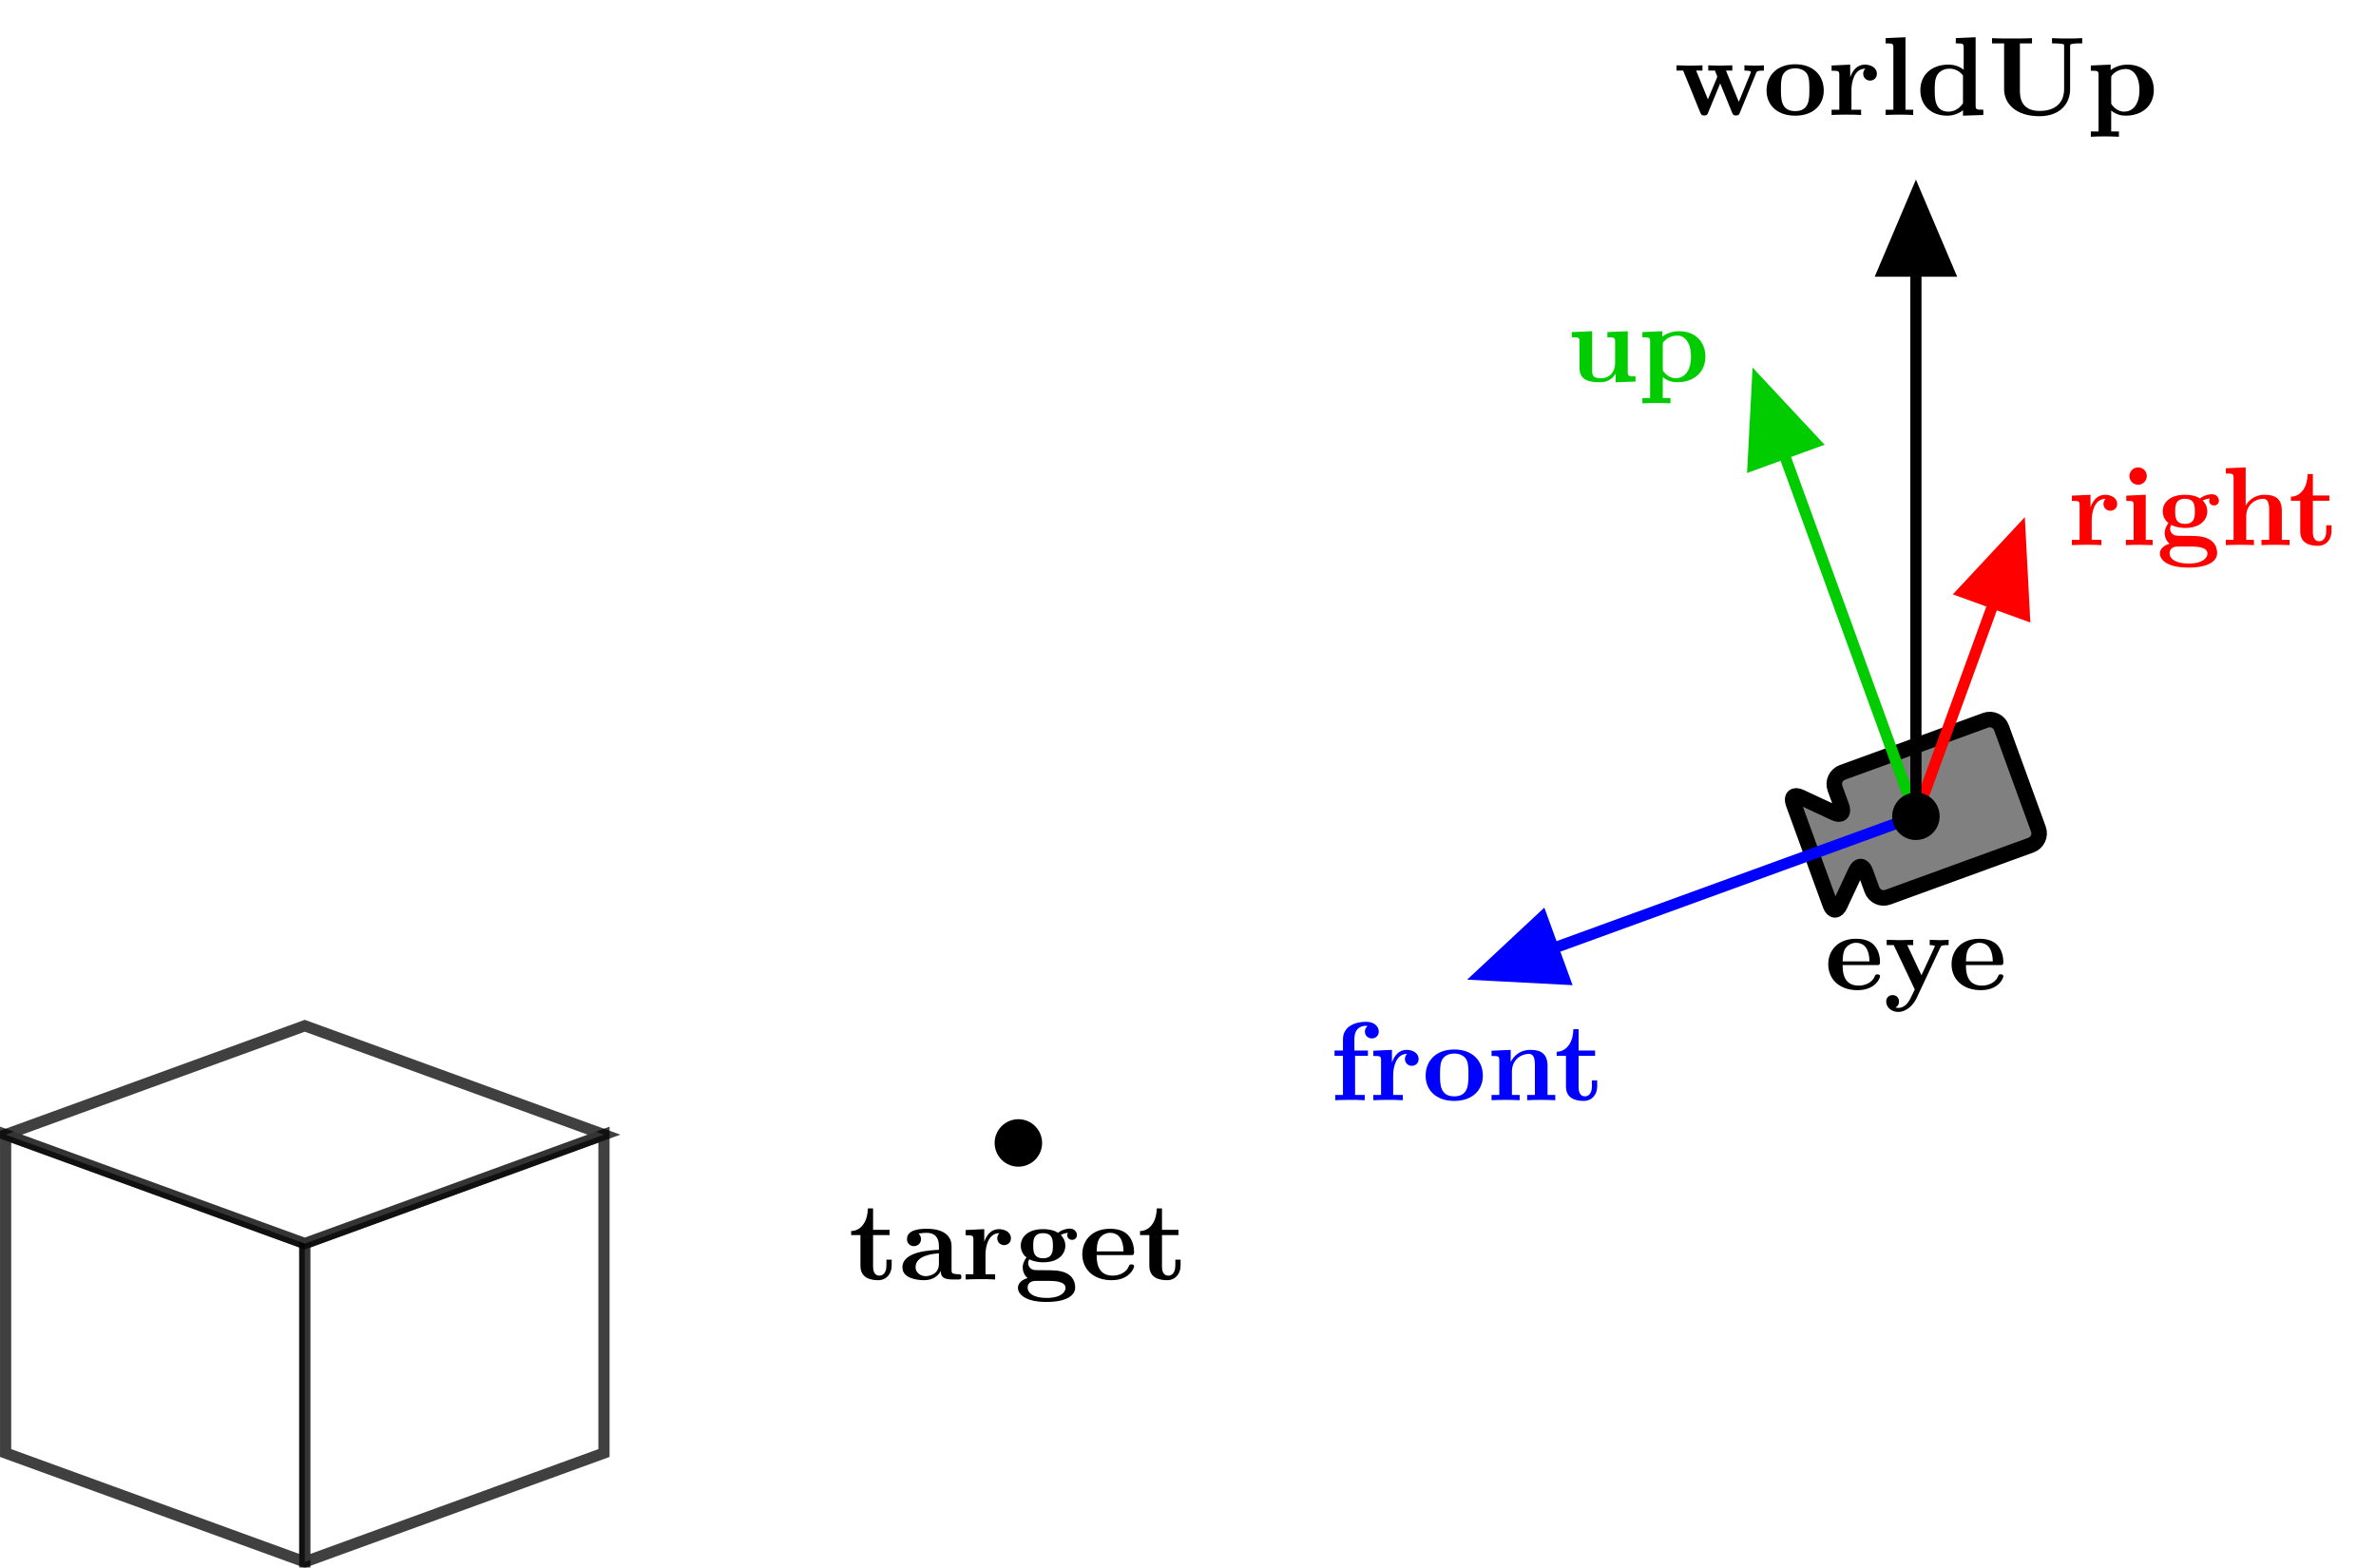
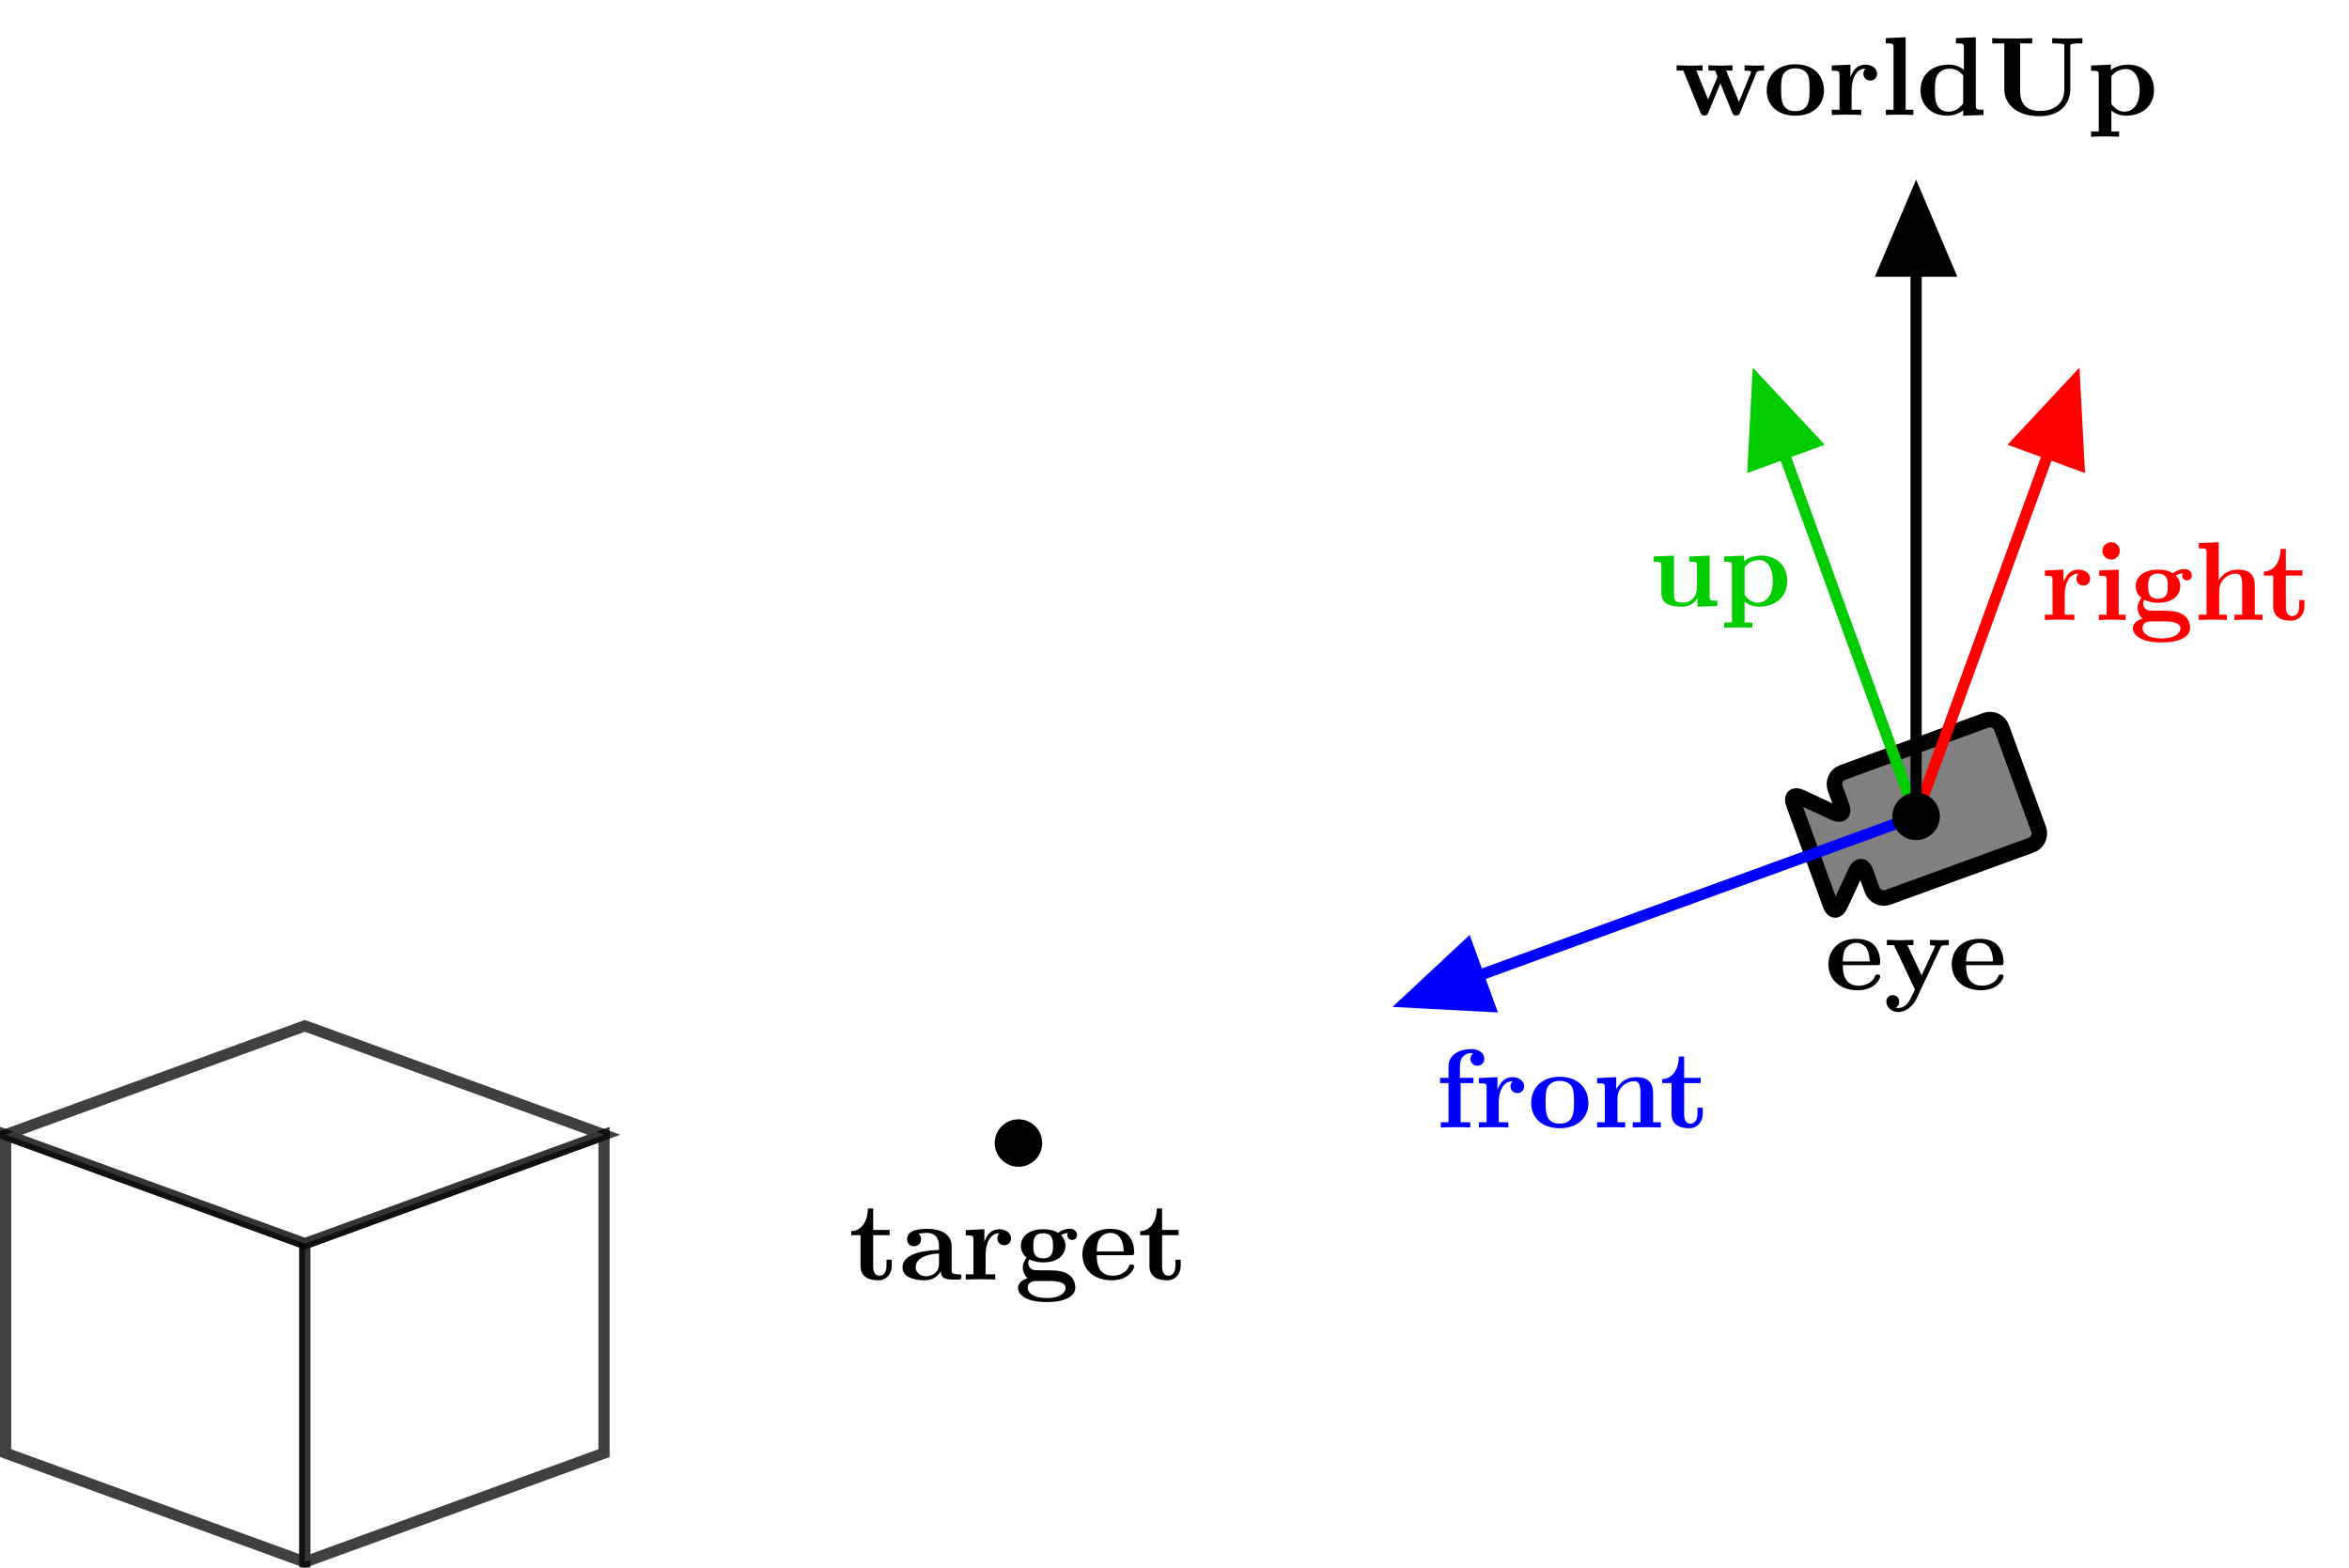
- <svg xmlns="http://www.w3.org/2000/svg" xmlns:xlink="http://www.w3.org/1999/xlink" width="211.541" height="139.572" viewBox="0 0 211.541 139.572">
+ <svg xmlns="http://www.w3.org/2000/svg" xmlns:xlink="http://www.w3.org/1999/xlink" width="209.117" height="139.572" viewBox="0 0 209.117 139.572">
  <defs>
    <g>
      <g id="glyph-0-0">
        <path d="M 1.031 -3.953 L 1.031 -1.219 C 1.031 -0.156 1.891 0.062 2.609 0.062 C 3.359 0.062 3.812 -0.516 3.812 -1.234 L 3.812 -1.766 L 3.344 -1.766 L 3.344 -1.25 C 3.344 -0.578 3.016 -0.344 2.734 -0.344 C 2.156 -0.344 2.156 -0.984 2.156 -1.203 L 2.156 -3.953 L 3.625 -3.953 L 3.625 -4.422 L 2.156 -4.422 L 2.156 -6.328 L 1.688 -6.328 C 1.688 -5.328 1.203 -4.344 0.203 -4.312 L 0.203 -3.953 Z M 1.031 -3.953 " />
      </g>
      <g id="glyph-0-1">
        <path d="M 3.734 -0.766 C 3.734 -0.453 3.734 0 4.766 0 L 5.25 0 C 5.438 0 5.562 0 5.562 -0.234 C 5.562 -0.469 5.438 -0.469 5.297 -0.469 C 4.688 -0.484 4.688 -0.609 4.688 -0.844 L 4.688 -2.984 C 4.688 -3.875 3.984 -4.516 2.5 -4.516 C 1.938 -4.516 0.719 -4.469 0.719 -3.594 C 0.719 -3.156 1.062 -2.969 1.328 -2.969 C 1.641 -2.969 1.969 -3.188 1.969 -3.594 C 1.969 -3.891 1.781 -4.062 1.75 -4.094 C 2.031 -4.141 2.344 -4.156 2.469 -4.156 C 3.203 -4.156 3.562 -3.734 3.562 -2.984 L 3.562 -2.641 C 2.844 -2.609 0.312 -2.516 0.312 -1.078 C 0.312 -0.125 1.562 0.062 2.25 0.062 C 3.047 0.062 3.516 -0.344 3.734 -0.766 Z M 3.562 -2.328 L 3.562 -1.391 C 3.562 -0.422 2.641 -0.297 2.391 -0.297 C 1.891 -0.297 1.484 -0.641 1.484 -1.094 C 1.484 -2.156 3.062 -2.297 3.562 -2.328 Z M 3.562 -2.328 " />
      </g>
      <g id="glyph-0-2">
        <path d="M 2.031 -3.359 L 2.031 -4.484 L 0.375 -4.406 L 0.375 -3.938 C 0.984 -3.938 1.062 -3.938 1.062 -3.547 L 1.062 -0.469 L 0.375 -0.469 L 0.375 0 C 0.719 -0.016 1.172 -0.031 1.625 -0.031 C 2 -0.031 2.641 -0.031 3 0 L 3 -0.469 L 2.141 -0.469 L 2.141 -2.219 C 2.141 -2.906 2.375 -4.125 3.375 -4.125 C 3.375 -4.109 3.188 -3.953 3.188 -3.672 C 3.188 -3.266 3.516 -3.062 3.797 -3.062 C 4.094 -3.062 4.406 -3.266 4.406 -3.672 C 4.406 -4.203 3.875 -4.484 3.344 -4.484 C 2.656 -4.484 2.25 -3.984 2.031 -3.359 Z M 2.031 -3.359 " />
      </g>
      <g id="glyph-0-3">
        <path d="M 2.547 -1.891 C 1.672 -1.891 1.672 -2.562 1.672 -3.016 C 1.672 -3.453 1.672 -4.125 2.547 -4.125 C 3.422 -4.125 3.422 -3.453 3.422 -3.016 C 3.422 -2.562 3.422 -1.891 2.547 -1.891 Z M 1.328 -1.797 C 1.781 -1.562 2.297 -1.531 2.547 -1.531 C 3.984 -1.531 4.531 -2.312 4.531 -3.016 C 4.531 -3.484 4.281 -3.812 4.125 -3.969 C 4.422 -4.125 4.641 -4.141 4.75 -4.156 C 4.719 -4.109 4.703 -4.016 4.703 -3.953 C 4.703 -3.703 4.875 -3.531 5.141 -3.531 C 5.391 -3.531 5.562 -3.719 5.562 -3.953 C 5.562 -4.188 5.391 -4.531 4.938 -4.531 C 4.781 -4.531 4.312 -4.5 3.875 -4.156 C 3.703 -4.281 3.281 -4.484 2.547 -4.484 C 1.109 -4.484 0.562 -3.703 0.562 -3.016 C 0.562 -2.609 0.75 -2.188 1.078 -1.969 C 0.797 -1.609 0.734 -1.281 0.734 -1.078 C 0.734 -0.922 0.781 -0.438 1.172 -0.125 C 1.047 -0.094 0.312 0.125 0.312 0.75 C 0.312 1.25 0.875 2 2.859 2 C 4.625 2 5.406 1.422 5.406 0.719 C 5.406 0.422 5.328 -0.203 4.656 -0.547 C 4.094 -0.828 3.5 -0.828 2.547 -0.828 C 2.281 -0.828 1.828 -0.828 1.781 -0.844 C 1.328 -0.906 1.219 -1.281 1.219 -1.469 C 1.219 -1.562 1.266 -1.719 1.328 -1.797 Z M 1.938 0.125 L 3.109 0.125 C 3.422 0.125 4.547 0.125 4.547 0.75 C 4.547 1.109 4.156 1.641 2.859 1.641 C 1.672 1.641 1.172 1.188 1.172 0.734 C 1.172 0.125 1.797 0.125 1.938 0.125 Z M 1.938 0.125 " />
      </g>
      <g id="glyph-0-4">
        <path d="M 4.609 -2.172 C 4.828 -2.172 4.922 -2.172 4.922 -2.438 C 4.922 -2.75 4.859 -3.484 4.359 -3.984 C 4 -4.344 3.469 -4.516 2.781 -4.516 C 1.188 -4.516 0.312 -3.484 0.312 -2.25 C 0.312 -0.906 1.312 0.062 2.922 0.062 C 4.5 0.062 4.922 -1 4.922 -1.172 C 4.922 -1.344 4.734 -1.344 4.688 -1.344 C 4.516 -1.344 4.5 -1.297 4.438 -1.141 C 4.234 -0.656 3.656 -0.344 3.016 -0.344 C 1.609 -0.344 1.594 -1.672 1.594 -2.172 Z M 1.594 -2.5 C 1.609 -2.891 1.625 -3.312 1.828 -3.641 C 2.094 -4.031 2.5 -4.156 2.781 -4.156 C 3.953 -4.156 3.969 -2.844 3.984 -2.5 Z M 1.594 -2.5 " />
      </g>
      <g id="glyph-0-5">
        <path d="M 2.234 -4.484 L 0.5 -4.406 L 0.5 -3.938 C 1.094 -3.938 1.156 -3.938 1.156 -3.547 L 1.156 -0.469 L 0.469 -0.469 L 0.469 0 C 0.781 -0.016 1.266 -0.031 1.688 -0.031 C 1.984 -0.031 2.5 -0.016 2.844 0 L 2.844 -0.469 L 2.234 -0.469 Z M 2.328 -6.156 C 2.328 -6.594 1.969 -6.922 1.562 -6.922 C 1.125 -6.922 0.781 -6.578 0.781 -6.156 C 0.781 -5.719 1.125 -5.375 1.562 -5.375 C 1.969 -5.375 2.328 -5.719 2.328 -6.156 Z M 2.328 -6.156 " />
      </g>
      <g id="glyph-0-6">
        <path d="M 1.141 -0.469 L 0.453 -0.469 L 0.453 0 C 0.734 -0.016 1.328 -0.031 1.703 -0.031 C 2.094 -0.031 2.688 -0.016 2.953 0 L 2.953 -0.469 L 2.266 -0.469 L 2.266 -2.547 C 2.266 -3.641 3.125 -4.125 3.766 -4.125 C 4.094 -4.125 4.312 -3.922 4.312 -3.156 L 4.312 -0.469 L 3.625 -0.469 L 3.625 0 C 3.891 -0.016 4.5 -0.031 4.875 -0.031 C 5.266 -0.031 5.859 -0.016 6.125 0 L 6.125 -0.469 L 5.438 -0.469 L 5.438 -3.047 C 5.438 -4.094 4.906 -4.484 3.906 -4.484 C 2.953 -4.484 2.438 -3.906 2.219 -3.516 L 2.219 -6.922 L 0.453 -6.844 L 0.453 -6.375 C 1.062 -6.375 1.141 -6.375 1.141 -5.984 Z M 1.141 -0.469 " />
      </g>
      <g id="glyph-0-7">
        <path d="M 4.359 -0.719 L 4.359 0.062 L 6.125 0 L 6.125 -0.469 C 5.516 -0.469 5.438 -0.469 5.438 -0.859 L 5.438 -4.484 L 3.625 -4.406 L 3.625 -3.938 C 4.234 -3.938 4.312 -3.938 4.312 -3.547 L 4.312 -1.641 C 4.312 -0.828 3.797 -0.297 3.078 -0.297 C 2.297 -0.297 2.266 -0.547 2.266 -1.094 L 2.266 -4.484 L 0.453 -4.406 L 0.453 -3.938 C 1.062 -3.938 1.141 -3.938 1.141 -3.547 L 1.141 -1.219 C 1.141 -0.156 1.938 0.062 2.938 0.062 C 3.188 0.062 3.906 0.062 4.359 -0.719 Z M 4.359 -0.719 " />
      </g>
      <g id="glyph-0-8">
        <path d="M 2.188 -3.281 C 2.188 -3.469 2.203 -3.484 2.344 -3.625 C 2.734 -4.031 3.266 -4.094 3.484 -4.094 C 4.141 -4.094 4.703 -3.484 4.703 -2.219 C 4.703 -0.812 4 -0.297 3.359 -0.297 C 3.219 -0.297 2.75 -0.297 2.297 -0.844 C 2.188 -0.969 2.188 -0.984 2.188 -1.172 Z M 2.188 -0.391 C 2.625 -0.047 3.062 0.062 3.469 0.062 C 4.969 0.062 5.984 -0.844 5.984 -2.219 C 5.984 -3.547 5.078 -4.484 3.641 -4.484 C 2.891 -4.484 2.359 -4.172 2.141 -4 L 2.141 -4.484 L 0.375 -4.406 L 0.375 -3.938 C 0.984 -3.938 1.062 -3.938 1.062 -3.562 L 1.062 1.469 L 0.375 1.469 L 0.375 1.938 C 0.641 1.922 1.25 1.906 1.625 1.906 C 2.016 1.906 2.609 1.922 2.875 1.938 L 2.875 1.469 L 2.188 1.469 Z M 2.188 -0.391 " />
      </g>
      <g id="glyph-0-9">
        <path d="M 1.172 -4.422 L 0.422 -4.422 L 0.422 -3.953 L 1.172 -3.953 L 1.172 -0.469 L 0.484 -0.469 L 0.484 0 C 0.828 -0.016 1.281 -0.031 1.734 -0.031 C 2.109 -0.031 2.75 -0.031 3.109 0 L 3.109 -0.469 L 2.25 -0.469 L 2.25 -3.953 L 3.391 -3.953 L 3.391 -4.422 L 2.188 -4.422 L 2.188 -5.438 C 2.188 -6.531 2.938 -6.625 3.188 -6.625 C 3.234 -6.625 3.297 -6.625 3.359 -6.594 C 3.203 -6.484 3.125 -6.297 3.125 -6.109 C 3.125 -5.688 3.484 -5.5 3.734 -5.5 C 4.031 -5.5 4.359 -5.703 4.359 -6.109 C 4.359 -6.531 4 -6.984 3.219 -6.984 C 2.25 -6.984 1.172 -6.562 1.172 -5.438 Z M 1.172 -4.422 " />
      </g>
      <g id="glyph-0-10">
        <path d="M 5.406 -2.172 C 5.406 -3.516 4.484 -4.516 2.859 -4.516 C 1.219 -4.516 0.312 -3.5 0.312 -2.172 C 0.312 -0.938 1.203 0.062 2.859 0.062 C 4.531 0.062 5.406 -0.953 5.406 -2.172 Z M 2.859 -0.344 C 1.594 -0.344 1.594 -1.422 1.594 -2.281 C 1.594 -2.734 1.594 -3.234 1.766 -3.578 C 1.953 -3.953 2.375 -4.156 2.859 -4.156 C 3.281 -4.156 3.703 -4 3.922 -3.656 C 4.125 -3.312 4.125 -2.766 4.125 -2.281 C 4.125 -1.422 4.125 -0.344 2.859 -0.344 Z M 2.859 -0.344 " />
      </g>
      <g id="glyph-0-11">
        <path d="M 1.141 -3.547 L 1.141 -0.469 L 0.453 -0.469 L 0.453 0 C 0.734 -0.016 1.328 -0.031 1.703 -0.031 C 2.094 -0.031 2.688 -0.016 2.953 0 L 2.953 -0.469 L 2.266 -0.469 L 2.266 -2.547 C 2.266 -3.641 3.125 -4.125 3.766 -4.125 C 4.094 -4.125 4.312 -3.922 4.312 -3.156 L 4.312 -0.469 L 3.625 -0.469 L 3.625 0 C 3.891 -0.016 4.5 -0.031 4.875 -0.031 C 5.266 -0.031 5.859 -0.016 6.125 0 L 6.125 -0.469 L 5.438 -0.469 L 5.438 -3.047 C 5.438 -4.094 4.906 -4.484 3.906 -4.484 C 2.953 -4.484 2.422 -3.922 2.156 -3.406 L 2.156 -4.484 L 0.453 -4.406 L 0.453 -3.938 C 1.062 -3.938 1.141 -3.938 1.141 -3.547 Z M 1.141 -3.547 " />
      </g>
      <g id="glyph-0-12">
        <path d="M 7.344 -3.75 C 7.391 -3.875 7.438 -3.953 8.031 -3.953 L 8.031 -4.422 C 7.797 -4.406 7.5 -4.391 7.25 -4.391 C 6.984 -4.391 6.516 -4.422 6.297 -4.422 L 6.297 -3.953 C 6.391 -3.953 6.875 -3.953 6.875 -3.844 C 6.875 -3.812 6.844 -3.75 6.844 -3.719 L 5.797 -1.172 L 4.656 -3.953 L 5.219 -3.953 L 5.219 -4.422 C 4.891 -4.422 4.375 -4.391 4.078 -4.391 C 3.656 -4.391 3.234 -4.422 3.078 -4.422 L 3.078 -3.953 L 3.672 -3.953 C 3.875 -3.453 3.875 -3.438 3.875 -3.422 C 3.875 -3.391 3.844 -3.328 3.844 -3.297 L 3.047 -1.391 L 2 -3.953 L 2.562 -3.953 L 2.562 -4.422 C 2.156 -4.406 1.75 -4.391 1.328 -4.391 C 1.031 -4.391 0.594 -4.422 0.25 -4.422 L 0.25 -3.953 L 0.844 -3.953 L 2.359 -0.234 C 2.438 -0.062 2.469 0.047 2.719 0.047 C 2.969 0.047 3.016 -0.062 3.078 -0.234 L 4.141 -2.812 L 5.188 -0.234 C 5.266 -0.062 5.297 0.047 5.547 0.047 C 5.797 0.047 5.844 -0.062 5.906 -0.234 Z M 7.344 -3.75 " />
      </g>
      <g id="glyph-0-13">
        <path d="M 2.234 -6.922 L 0.469 -6.844 L 0.469 -6.375 C 1.094 -6.375 1.156 -6.375 1.156 -5.984 L 1.156 -0.469 L 0.469 -0.469 L 0.469 0 C 0.781 -0.016 1.266 -0.031 1.688 -0.031 C 2.125 -0.031 2.578 -0.016 2.922 0 L 2.922 -0.469 L 2.234 -0.469 Z M 2.234 -6.922 " />
      </g>
      <g id="glyph-0-14">
        <path d="M 4.172 -0.422 L 4.172 0.062 L 5.984 0 L 5.984 -0.469 C 5.375 -0.469 5.297 -0.469 5.297 -0.859 L 5.297 -6.922 L 3.531 -6.844 L 3.531 -6.375 C 4.156 -6.375 4.234 -6.375 4.234 -5.984 L 4.234 -4.031 C 3.734 -4.422 3.203 -4.484 2.875 -4.484 C 1.422 -4.484 0.375 -3.609 0.375 -2.203 C 0.375 -0.891 1.297 0.062 2.766 0.062 C 3.375 0.062 3.859 -0.172 4.172 -0.422 Z M 4.172 -3.516 L 4.172 -1.031 C 4.031 -0.844 3.625 -0.297 2.875 -0.297 C 1.656 -0.297 1.656 -1.5 1.656 -2.203 C 1.656 -2.688 1.656 -3.219 1.906 -3.609 C 2.203 -4.031 2.672 -4.125 2.984 -4.125 C 3.547 -4.125 3.953 -3.812 4.172 -3.516 Z M 4.172 -3.516 " />
      </g>
      <g id="glyph-0-15">
        <path d="M 7.344 -6.078 C 7.344 -6.297 7.359 -6.312 7.641 -6.344 C 7.875 -6.375 7.891 -6.375 8.172 -6.375 L 8.422 -6.375 L 8.422 -6.844 C 8.047 -6.812 7.484 -6.812 7.094 -6.812 C 6.672 -6.812 6.156 -6.812 5.734 -6.844 L 5.734 -6.375 L 5.984 -6.375 C 6.172 -6.375 6.344 -6.359 6.516 -6.344 C 6.812 -6.312 6.812 -6.297 6.812 -6.078 L 6.812 -2.328 C 6.812 -0.844 5.734 -0.359 4.641 -0.359 C 2.906 -0.359 2.875 -1.672 2.875 -2.219 L 2.875 -6.375 L 3.953 -6.375 L 3.953 -6.844 C 3.578 -6.812 2.609 -6.812 2.172 -6.812 C 1.75 -6.812 0.766 -6.812 0.391 -6.844 L 0.391 -6.375 L 1.469 -6.375 L 1.469 -2.297 C 1.469 -0.984 2.547 0.109 4.609 0.109 C 6.5 0.109 7.344 -1.062 7.344 -2.281 Z M 7.344 -6.078 " />
      </g>
      <g id="glyph-0-16">
        <path d="M 5.047 -3.75 C 5.109 -3.891 5.141 -3.953 5.781 -3.953 L 5.781 -4.422 C 5.547 -4.406 5.25 -4.391 5 -4.391 C 4.75 -4.391 4.297 -4.422 4.094 -4.422 L 4.094 -3.953 C 4.109 -3.953 4.562 -3.953 4.562 -3.844 C 4.562 -3.828 4.516 -3.734 4.5 -3.719 L 3.359 -1.266 L 2.094 -3.953 L 2.625 -3.953 L 2.625 -4.422 C 2.297 -4.406 1.406 -4.391 1.391 -4.391 C 1.109 -4.391 0.672 -4.422 0.266 -4.422 L 0.266 -3.953 L 0.891 -3.953 L 2.766 0 L 2.531 0.484 C 2.312 0.953 2 1.641 1.281 1.641 C 1.141 1.641 1.125 1.625 1.047 1.594 C 1.141 1.562 1.359 1.422 1.359 1.062 C 1.359 0.734 1.125 0.5 0.781 0.5 C 0.516 0.5 0.219 0.688 0.219 1.078 C 0.219 1.578 0.688 2 1.281 2 C 2.047 2 2.625 1.375 2.906 0.812 Z M 5.047 -3.75 " />
      </g>
    </g>
    <clipPath id="clip-0">
      <path clip-rule="nonzero" d="M 159 64 L 182 64 L 182 82 L 159 82 Z M 159 64 " />
    </clipPath>
    <clipPath id="clip-1">
      <path clip-rule="nonzero" d="M 178.703 61.859 L 157.395 69.613 L 162.453 83.512 L 183.762 75.758 Z M 178.703 61.859 " />
    </clipPath>
    <clipPath id="clip-2">
      <path clip-rule="nonzero" d="M 157 61 L 184 61 L 184 84 L 157 84 Z M 157 61 " />
    </clipPath>
    <clipPath id="clip-3">
      <path clip-rule="nonzero" d="M 178.703 61.859 L 157.395 69.613 L 162.453 83.512 L 183.762 75.758 Z M 178.703 61.859 " />
    </clipPath>
    <clipPath id="clip-4">
      <path clip-rule="nonzero" d="M 0 101 L 28 101 L 28 139.57 L 0 139.57 Z M 0 101 " />
    </clipPath>
    <clipPath id="clip-5">
      <path clip-rule="nonzero" d="M 0 86 L 42 86 L 42 139.57 L 0 139.57 Z M 0 86 " />
    </clipPath>
    <clipPath id="clip-6">
      <path clip-rule="nonzero" d="M 27 101 L 54 101 L 54 139.57 L 27 139.57 Z M 27 101 " />
    </clipPath>
    <clipPath id="clip-7">
      <path clip-rule="nonzero" d="M 13 86 L 68 86 L 68 139.57 L 13 139.57 Z M 13 86 " />
    </clipPath>
  </defs>
  <g clip-path="url(#clip-0)">
    <g clip-path="url(#clip-1)">
      <path fill-rule="nonzero" fill="rgb(50%, 50%, 50%)" fill-opacity="1" d="M 176.773 64.137 L 164.039 68.773 C 163.465 68.98 163.168 69.617 163.375 70.191 L 163.965 71.812 C 164.176 72.391 163.895 72.645 163.34 72.387 L 160.297 70.969 C 159.742 70.711 159.461 70.965 159.672 71.543 L 162.957 80.574 C 163.168 81.148 163.547 81.164 163.805 80.609 L 165.227 77.566 C 165.484 77.012 165.863 77.027 166.074 77.602 L 166.664 79.223 C 166.871 79.801 167.508 80.098 168.082 79.887 L 180.82 75.25 C 181.395 75.043 181.691 74.406 181.484 73.828 L 178.195 64.797 C 177.988 64.223 177.352 63.926 176.773 64.137 Z M 176.773 64.137 " />
    </g>
  </g>
  <g clip-path="url(#clip-2)">
    <g clip-path="url(#clip-3)">
      <path fill="none" stroke-width="4.981" stroke-linecap="butt" stroke-linejoin="miter" stroke="rgb(0%, 0%, 0%)" stroke-opacity="1" stroke-miterlimit="10" d="M 3.991 0.001 L 52.708 0.007 C 54.903 0 56.688 1.786 56.695 3.98 L 56.696 10.182 C 56.694 12.394 57.956 12.906 59.513 11.353 L 68.048 2.822 C 69.605 1.269 70.867 1.781 70.866 3.993 L 70.872 38.539 C 70.866 40.738 69.605 41.257 68.052 39.7 L 59.508 31.169 C 57.955 29.613 56.694 30.131 56.688 32.33 L 56.689 38.531 C 56.7 40.739 54.914 42.525 52.715 42.518 L 3.985 42.517 C 1.791 42.524 0.005 40.738 -0.006 38.531 L -0 3.979 C -0.007 1.785 1.779 -0 3.991 0.001 Z M 3.991 0.001 " transform="matrix(-0.261406, 0.0951459, 0.0951459, 0.261406, 177.8167, 63.75664)" />
    </g>
  </g>
  <g clip-path="url(#clip-4)">
    <path fill-rule="nonzero" fill="rgb(100%, 100%, 100%)" fill-opacity="0.75" d="M 0.5 129.379 L 27.137 139.074 L 27.137 110.727 L 0.5 101.031 Z M 0.5 129.379 " />
  </g>
  <g clip-path="url(#clip-5)">
    <path fill="none" stroke-width="0.996" stroke-linecap="butt" stroke-linejoin="miter" stroke="rgb(0%, 0%, 0%)" stroke-opacity="0.75" stroke-miterlimit="10" d="M 56.695 -28.347 L 83.332 -38.042 L 83.332 -9.695 L 56.695 0.001 Z M 56.695 -28.347 " transform="matrix(1, 0, 0, -1, -56.195, 101.032)" />
  </g>
  <g clip-path="url(#clip-6)">
    <path fill-rule="nonzero" fill="rgb(100%, 100%, 100%)" fill-opacity="0.75" d="M 27.137 139.074 L 53.773 129.379 L 53.773 101.031 L 27.137 110.727 Z M 27.137 139.074 " />
  </g>
  <g clip-path="url(#clip-7)">
    <path fill="none" stroke-width="0.996" stroke-linecap="butt" stroke-linejoin="miter" stroke="rgb(0%, 0%, 0%)" stroke-opacity="0.75" stroke-miterlimit="10" d="M 83.332 -38.042 L 109.968 -28.347 L 109.968 0.001 L 83.332 -9.695 Z M 83.332 -38.042 " transform="matrix(1, 0, 0, -1, -56.195, 101.032)" />
  </g>
  <path fill-rule="nonzero" fill="rgb(100%, 100%, 100%)" fill-opacity="0.75" stroke-width="0.996" stroke-linecap="butt" stroke-linejoin="miter" stroke="rgb(0%, 0%, 0%)" stroke-opacity="0.75" stroke-miterlimit="10" d="M 83.332 -9.695 L 109.968 0.001 L 83.332 9.696 L 56.695 0.001 Z M 83.332 -9.695 " transform="matrix(1, 0, 0, -1, -56.195, 101.032)" />
  <path fill-rule="nonzero" fill="rgb(0%, 0%, 0%)" fill-opacity="1" d="M 92.781 101.77 C 92.781 100.605 91.836 99.656 90.668 99.656 C 89.5 99.656 88.555 100.605 88.555 101.77 C 88.555 102.938 89.5 103.883 90.668 103.883 C 91.836 103.883 92.781 102.938 92.781 101.77 Z M 92.781 101.77 " />
  <g fill="rgb(0%, 0%, 0%)" fill-opacity="1">
    <use xlink:href="#glyph-0-0" x="75.576" y="113.928" />
    <use xlink:href="#glyph-0-1" x="80.031" y="113.928" />
    <use xlink:href="#glyph-0-2" x="85.6" y="113.928" />
    <use xlink:href="#glyph-0-3" x="90.319" y="113.928" />
    <use xlink:href="#glyph-0-4" x="96.047" y="113.928" />
    <use xlink:href="#glyph-0-0" x="101.298" y="113.928" />
  </g>
-   <path fill="none" stroke-width="0.996" stroke-linecap="butt" stroke-linejoin="miter" stroke="rgb(100%, 0%, 0%)" stroke-opacity="1" stroke-miterlimit="10" d="M 226.773 28.348 L 235.906 53.434 " transform="matrix(1, 0, 0, -1, -56.195, 101.032)" />
-   <path fill-rule="nonzero" fill="rgb(100%, 0%, 0%)" fill-opacity="1" stroke-width="0.996" stroke-linecap="butt" stroke-linejoin="miter" stroke="rgb(100%, 0%, 0%)" stroke-opacity="1" stroke-miterlimit="10" d="M -6.505 2.92 L 0.374 -0.001 L -6.503 -2.92 Z M -6.505 2.92 " transform="matrix(0.34203, -0.93967, -0.93967, -0.34203, 179.7108, 47.59714)" />
+   <path fill="none" stroke-width="0.996" stroke-linecap="butt" stroke-linejoin="miter" stroke="rgb(100%, 0%, 0%)" stroke-opacity="1" stroke-miterlimit="10" d="M 226.773 28.348 L 240.754 66.755 " transform="matrix(1, 0, 0, -1, -56.195, 101.032)" />
+   <path fill-rule="nonzero" fill="rgb(100%, 0%, 0%)" fill-opacity="1" stroke-width="0.996" stroke-linecap="butt" stroke-linejoin="miter" stroke="rgb(100%, 0%, 0%)" stroke-opacity="1" stroke-miterlimit="10" d="M -6.503 2.92 L 0.376 -0.001 L -6.506 -2.921 Z M -6.503 2.92 " transform="matrix(0.34201, -0.93968, -0.93968, -0.34201, 184.5583, 34.27846)" />
  <g fill="rgb(100%, 0%, 0%)" fill-opacity="1">
-     <use xlink:href="#glyph-0-2" x="184.09" y="48.539" />
-     <use xlink:href="#glyph-0-5" x="188.808" y="48.539" />
-     <use xlink:href="#glyph-0-3" x="191.99" y="48.539" />
-     <use xlink:href="#glyph-0-6" x="197.719" y="48.539" />
+     <use xlink:href="#glyph-0-2" x="181.666" y="55.199" />
+     <use xlink:href="#glyph-0-5" x="186.384" y="55.199" />
+     <use xlink:href="#glyph-0-3" x="189.566" y="55.199" />
+     <use xlink:href="#glyph-0-6" x="195.295" y="55.199" />
  </g>
  <g fill="rgb(100%, 0%, 0%)" fill-opacity="1">
-     <use xlink:href="#glyph-0-0" x="203.765" y="48.539" />
+     <use xlink:href="#glyph-0-0" x="201.341" y="55.199" />
  </g>
  <path fill="none" stroke-width="0.996" stroke-linecap="butt" stroke-linejoin="miter" stroke="rgb(0%, 79.999%, 0%)" stroke-opacity="1" stroke-miterlimit="10" d="M 226.773 28.348 L 212.797 66.755 " transform="matrix(1, 0, 0, -1, -56.195, 101.032)" />
  <path fill-rule="nonzero" fill="rgb(0%, 79.999%, 0%)" fill-opacity="1" stroke-width="0.996" stroke-linecap="butt" stroke-linejoin="miter" stroke="rgb(0%, 79.999%, 0%)" stroke-opacity="1" stroke-miterlimit="10" d="M -6.506 2.92 L 0.375 -0 L -6.504 -2.922 Z M -6.506 2.92 " transform="matrix(-0.34201, -0.93968, -0.93968, 0.34201, 156.6006, 34.27846)" />
  <g fill="rgb(0%, 79.999%, 0%)" fill-opacity="1">
-     <use xlink:href="#glyph-0-7" x="139.486" y="33.975" />
-     <use xlink:href="#glyph-0-8" x="145.851" y="33.975" />
+     <use xlink:href="#glyph-0-7" x="146.758" y="53.953" />
+     <use xlink:href="#glyph-0-8" x="153.123" y="53.953" />
  </g>
-   <path fill="none" stroke-width="0.996" stroke-linecap="butt" stroke-linejoin="miter" stroke="rgb(0%, 0%, 100%)" stroke-opacity="1" stroke-miterlimit="10" d="M 226.773 28.348 L 188.367 14.368 " transform="matrix(1, 0, 0, -1, -56.195, 101.032)" />
-   <path fill-rule="nonzero" fill="rgb(0%, 0%, 100%)" fill-opacity="1" stroke-width="0.996" stroke-linecap="butt" stroke-linejoin="miter" stroke="rgb(0%, 0%, 100%)" stroke-opacity="1" stroke-miterlimit="10" d="M -6.506 2.921 L 0.375 0.001 L -6.504 -2.921 Z M -6.506 2.921 " transform="matrix(-0.93968, 0.34201, 0.34201, 0.93968, 132.1727, 86.66406)" />
+   <path fill="none" stroke-width="0.996" stroke-linecap="butt" stroke-linejoin="miter" stroke="rgb(0%, 0%, 100%)" stroke-opacity="1" stroke-miterlimit="10" d="M 226.773 28.348 L 181.707 11.942 " transform="matrix(1, 0, 0, -1, -56.195, 101.032)" />
+   <path fill-rule="nonzero" fill="rgb(0%, 0%, 100%)" fill-opacity="1" stroke-width="0.996" stroke-linecap="butt" stroke-linejoin="miter" stroke="rgb(0%, 0%, 100%)" stroke-opacity="1" stroke-miterlimit="10" d="M -6.506 2.919 L 0.372 -0 L -6.502 -2.919 Z M -6.506 2.919 " transform="matrix(-0.93968, 0.34201, 0.34201, 0.93968, 125.5134, 89.08802)" />
  <g fill="rgb(0%, 0%, 100%)" fill-opacity="1">
-     <use xlink:href="#glyph-0-9" x="118.396" y="97.965" />
-     <use xlink:href="#glyph-0-2" x="121.897" y="97.965" />
-     <use xlink:href="#glyph-0-10" x="126.615" y="97.965" />
-     <use xlink:href="#glyph-0-11" x="132.344" y="97.965" />
+     <use xlink:href="#glyph-0-9" x="127.78" y="100.389" />
+     <use xlink:href="#glyph-0-2" x="131.281" y="100.389" />
+     <use xlink:href="#glyph-0-10" x="135.999" y="100.389" />
+     <use xlink:href="#glyph-0-11" x="141.728" y="100.389" />
  </g>
  <g fill="rgb(0%, 0%, 100%)" fill-opacity="1">
-     <use xlink:href="#glyph-0-0" x="138.39" y="97.965" />
+     <use xlink:href="#glyph-0-0" x="147.774" y="100.389" />
  </g>
  <path fill="none" stroke-width="0.996" stroke-linecap="butt" stroke-linejoin="miter" stroke="rgb(0%, 0%, 0%)" stroke-opacity="1" stroke-miterlimit="10" d="M 226.773 28.348 L 226.773 83.391 " transform="matrix(1, 0, 0, -1, -56.195, 101.032)" />
  <path fill-rule="nonzero" fill="rgb(0%, 0%, 0%)" fill-opacity="1" stroke-width="0.996" stroke-linecap="butt" stroke-linejoin="miter" stroke="rgb(0%, 0%, 0%)" stroke-opacity="1" stroke-miterlimit="10" d="M -6.504 2.919 L 0.375 0.001 L -6.504 -2.921 Z M -6.504 2.919 " transform="matrix(0, -1, -1, 0, 170.5795, 17.64041)" />
  <g fill="rgb(0%, 0%, 0%)" fill-opacity="1">
    <use xlink:href="#glyph-0-12" x="149.012" y="10.238" />
  </g>
  <g fill="rgb(0%, 0%, 0%)" fill-opacity="1">
    <use xlink:href="#glyph-0-10" x="156.968" y="10.238" />
    <use xlink:href="#glyph-0-2" x="162.697" y="10.238" />
    <use xlink:href="#glyph-0-13" x="167.415" y="10.238" />
    <use xlink:href="#glyph-0-14" x="170.597" y="10.238" />
    <use xlink:href="#glyph-0-15" x="176.962" y="10.238" />
    <use xlink:href="#glyph-0-8" x="185.776" y="10.238" />
  </g>
  <path fill-rule="nonzero" fill="rgb(0%, 0%, 0%)" fill-opacity="1" d="M 172.691 72.684 C 172.691 71.52 171.746 70.57 170.578 70.57 C 169.414 70.57 168.465 71.52 168.465 72.684 C 168.465 73.852 169.414 74.797 170.578 74.797 C 171.746 74.797 172.691 73.852 172.691 72.684 Z M 172.691 72.684 " />
  <g fill="rgb(0%, 0%, 0%)" fill-opacity="1">
    <use xlink:href="#glyph-0-4" x="162.461" y="88.104" />
    <use xlink:href="#glyph-0-16" x="167.712" y="88.104" />
  </g>
  <g fill="rgb(0%, 0%, 0%)" fill-opacity="1">
    <use xlink:href="#glyph-0-4" x="173.44" y="88.104" />
  </g>
</svg>
